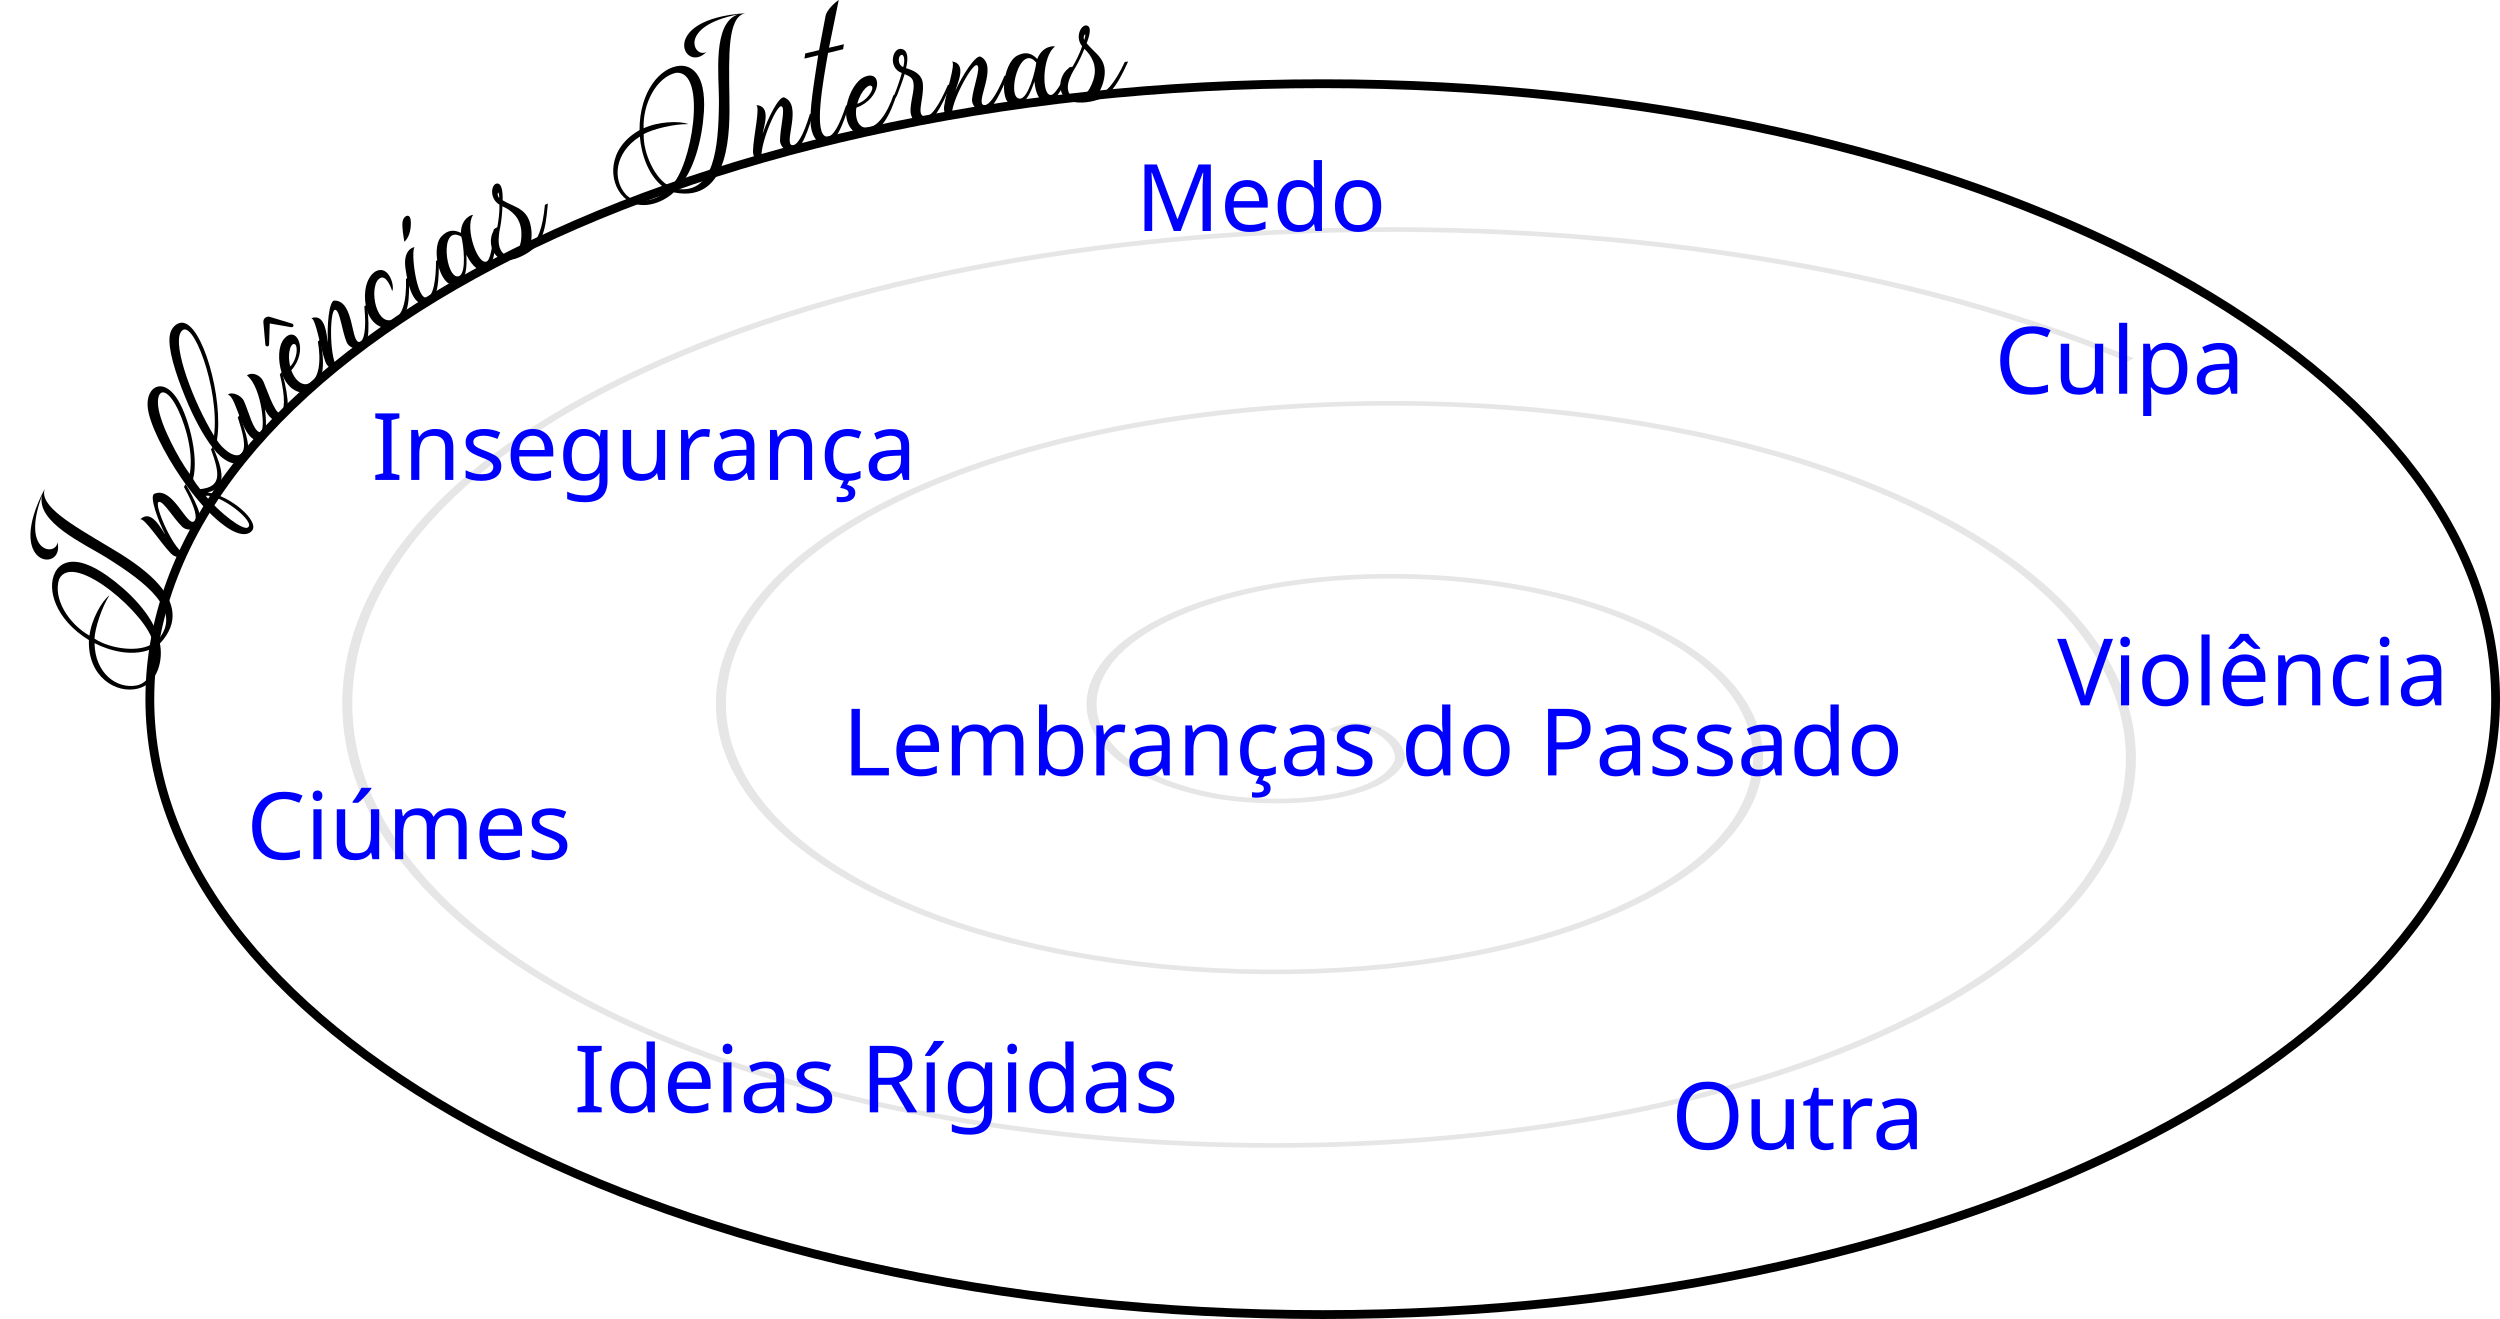
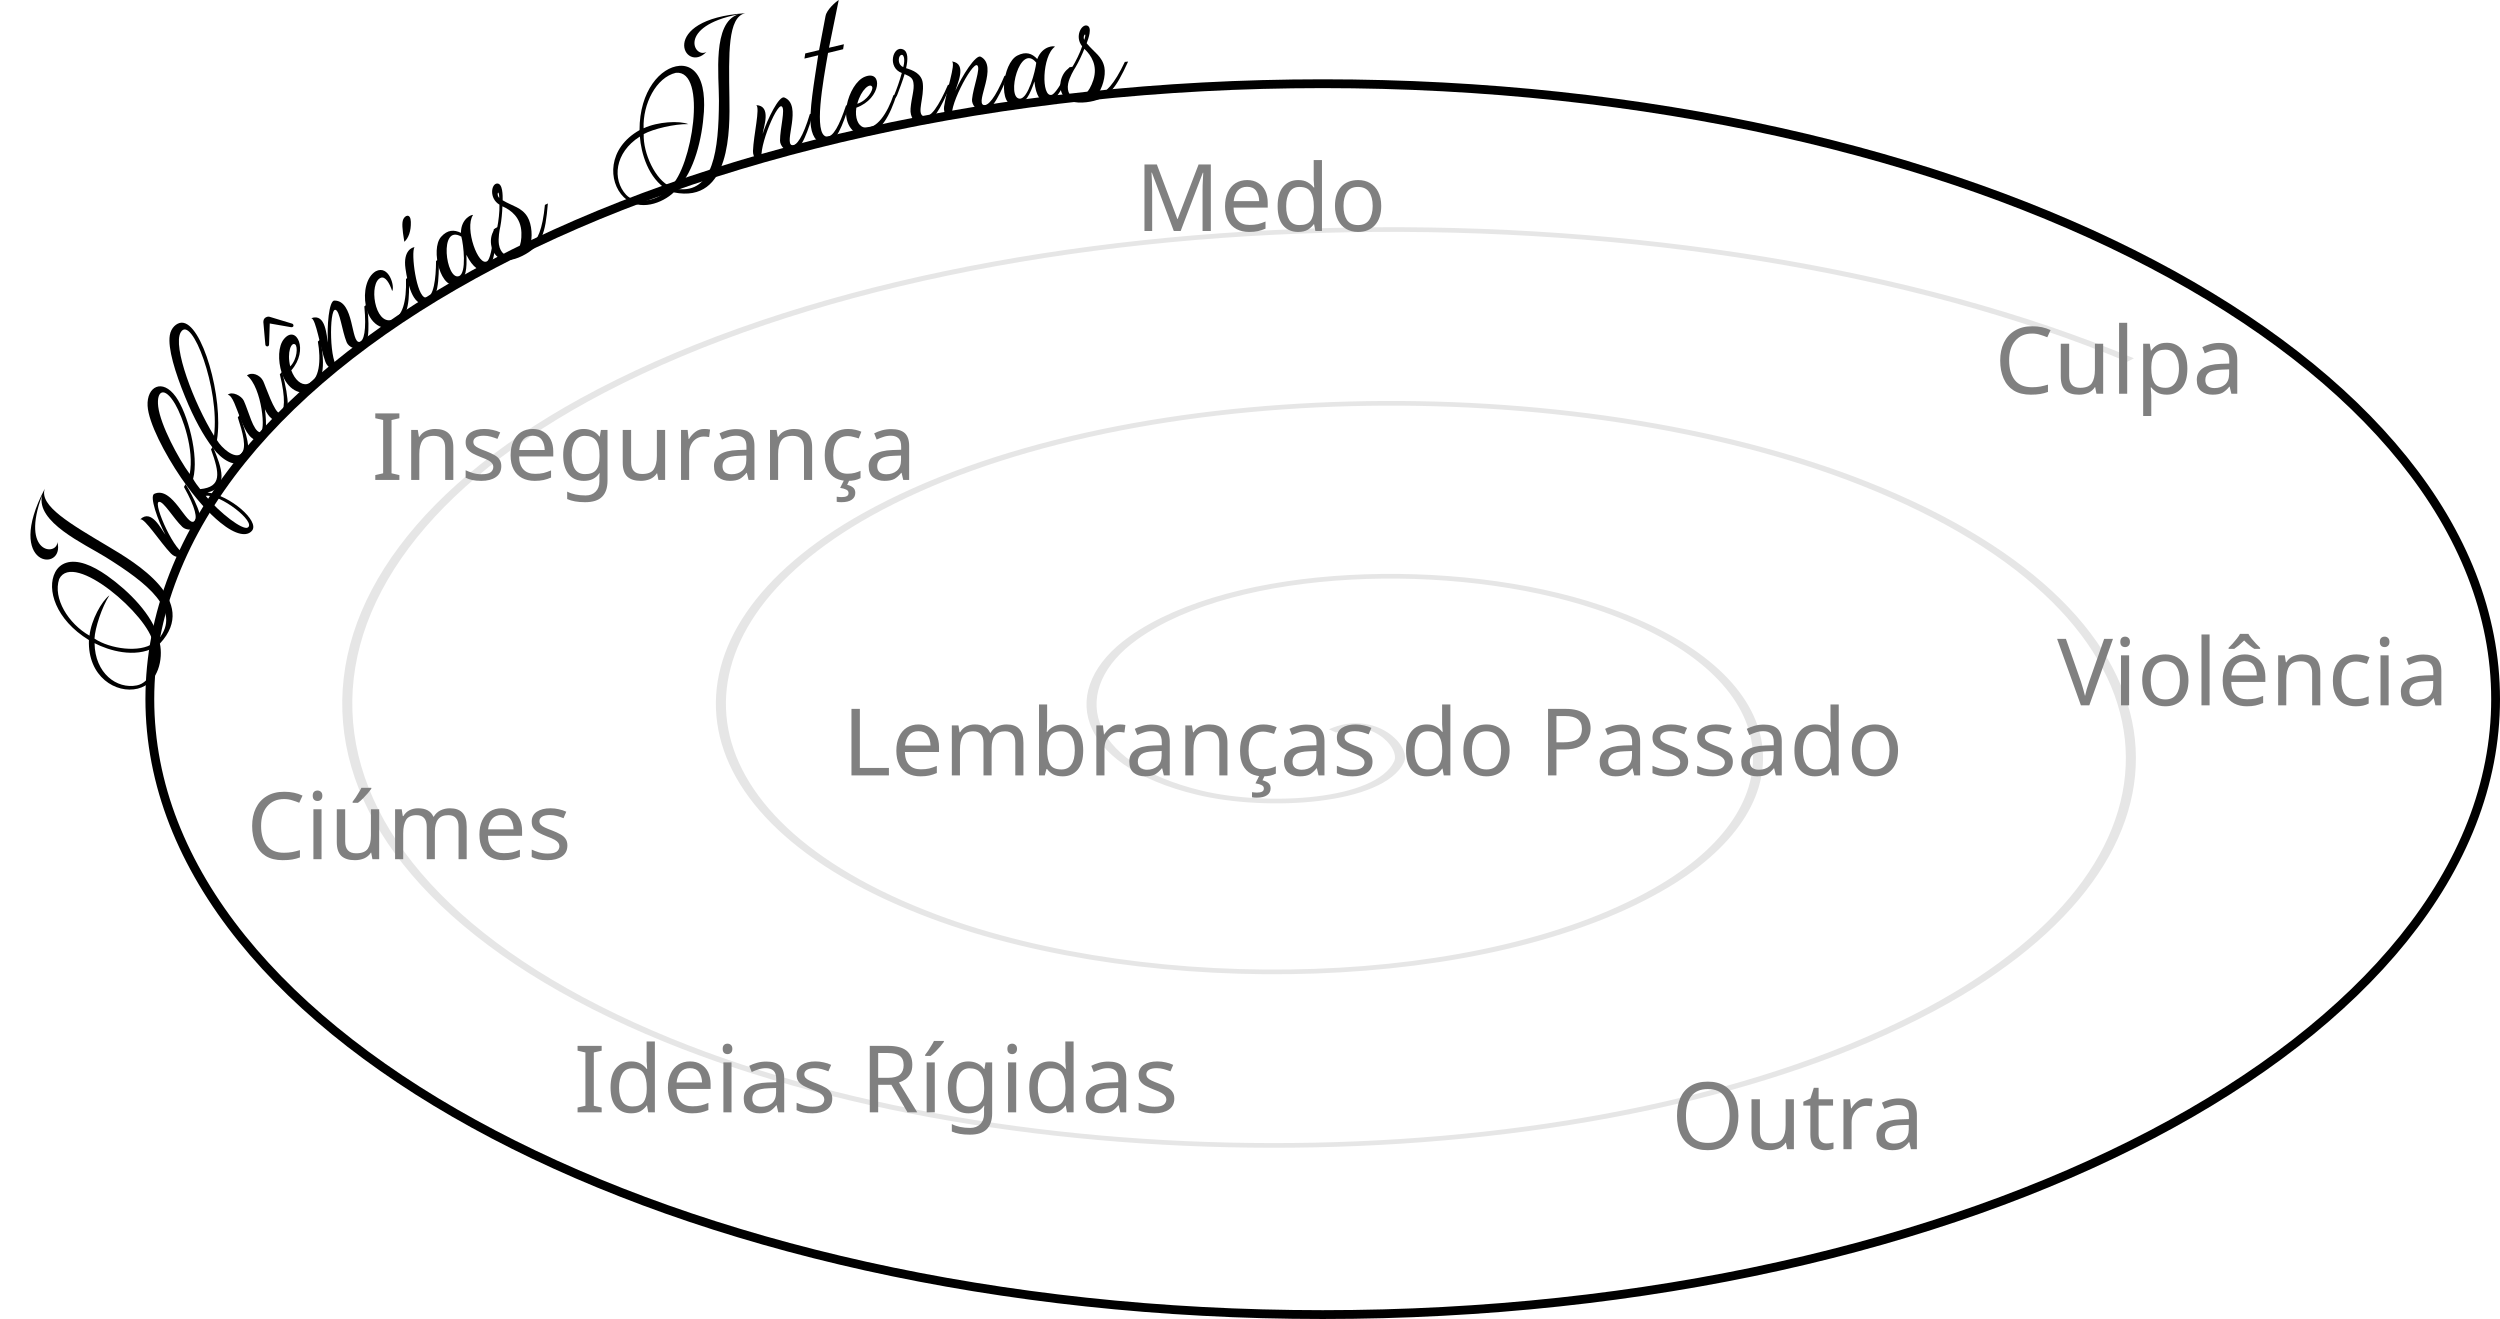
<svg xmlns="http://www.w3.org/2000/svg" width="283.737mm" height="149.698mm" viewBox="0 0 283.737 149.698" version="1.1" id="svg8">
  <defs id="defs2" />
  <g id="layer1" transform="translate(-6.722394,-117.1508)">
    <path style="fill:none;fill-rule:evenodd;stroke:#e6e6e6;stroke-width:0.265" id="path910" d="m 129.806,193.41 c 1.055,-1.055 1.943,0.902 1.754,1.754 -0.513,2.309 -3.47,2.68 -5.262,1.754 -3.205,-1.657 -3.58,-5.96 -1.754,-8.77 2.68,-4.123 8.484,-4.506 12.278,-1.754 5.057,3.668 5.444,11.019 1.754,15.786 -4.644,5.999 -13.56,6.388 -19.294,1.754 -6.944,-5.612 -7.335,-16.105 -1.754,-22.802 6.577,-7.892 18.651,-8.284 26.31,-1.754 8.842,7.539 9.234,21.199 1.754,29.818 -8.499,9.793 -23.748,10.186 -33.326,1.754 -10.745,-9.459 -11.138,-26.297 -1.754,-36.834 10.418,-11.698 28.847,-12.091 40.342,-1.754" transform="matrix(4.303111,0,0,2,-400.6105,-186.7106)" />
-     <text xml:space="preserve" style="font-style:normal;font-weight:normal;font-size:10.583px;line-height:1.25;font-family:sans-serif;letter-spacing:0px;word-spacing:0px;fill:#0000ff;fill-opacity:1;stroke:none;stroke-width:0.265" x="135.581" y="143.369" id="medo">
-       <tspan x="135.581" y="143.369" style="font-style:normal;font-variant:normal;font-weight:normal;font-stretch:normal;font-family:Madelican;-inkscape-font-specification:Madelican;fill:#0000ff;stroke-width:0.265" id="tspan43">Medo</tspan>
+     <text xml:space="preserve" style="font-style:normal;font-weight:normal;font-size:10.583px;line-height:1.25;font-family:sans-serif;letter-spacing:0px;word-spacing:0px;fill:#808080;fill-opacity:1;stroke:none;stroke-width:0.265;" x="135.581" y="143.369" id="medo">
+       <tspan x="135.581" y="143.369" style="font-style:normal;font-variant:normal;font-weight:normal;font-stretch:normal;font-family:Madelican;-inkscape-font-specification:Madelican;fill:#808080;stroke-width:0.265;" id="tspan43">Medo</tspan>
    </text>
-     <text id="inseguranca" y="171.62" x="48.896" style="font-style:normal;font-weight:normal;font-size:10.583px;line-height:1.25;font-family:sans-serif;letter-spacing:0px;word-spacing:0px;fill:#0000ff;fill-opacity:1;stroke:none;stroke-width:0.265" xml:space="preserve">
-       <tspan id="tspan357" style="font-style:normal;font-variant:normal;font-weight:normal;font-stretch:normal;font-family:Madelican;-inkscape-font-specification:Madelican;fill:#0000ff;stroke-width:0.265" y="171.62" x="48.896">Insegurança</tspan>
+     <text id="inseguranca" y="171.62" x="48.896" style="font-style:normal;font-weight:normal;font-size:10.583px;line-height:1.25;font-family:sans-serif;letter-spacing:0px;word-spacing:0px;fill:#808080;fill-opacity:1;stroke:none;stroke-width:0.265;" xml:space="preserve">
+       <tspan id="tspan357" style="font-style:normal;font-variant:normal;font-weight:normal;font-stretch:normal;font-family:Madelican;-inkscape-font-specification:Madelican;fill:#808080;stroke-width:0.265;" y="171.62" x="48.896">Insegurança</tspan>
    </text>
-     <text xml:space="preserve" style="font-style:normal;font-weight:normal;font-size:14.817px;line-height:1.25;font-family:sans-serif;letter-spacing:0px;word-spacing:0px;fill:#0000ff;fill-opacity:1;stroke:none;stroke-width:0.37" x="34.698" y="214.667" id="ciumes">
-       <tspan x="34.698" y="214.667" style="font-style:normal;font-variant:normal;font-weight:normal;font-stretch:normal;font-size:10.583px;font-family:Madelican;-inkscape-font-specification:Madelican;fill:#0000ff;stroke-width:0.37" id="tspan425">Ciúmes</tspan>
+     <text xml:space="preserve" style="font-style:normal;font-weight:normal;font-size:14.817px;line-height:1.25;font-family:sans-serif;letter-spacing:0px;word-spacing:0px;fill:#808080;fill-opacity:1;stroke:none;stroke-width:0.37;" x="34.698" y="214.667" id="ciumes">
+       <tspan x="34.698" y="214.667" style="font-style:normal;font-variant:normal;font-weight:normal;font-stretch:normal;font-size:10.583px;font-family:Madelican;-inkscape-font-specification:Madelican;fill:#808080;stroke-width:0.37;" id="tspan425">Ciúmes</tspan>
    </text>
-     <text id="outra_interna" y="247.582" x="196.414" style="font-style:normal;font-weight:normal;font-size:14.817px;line-height:1.25;font-family:sans-serif;letter-spacing:0px;word-spacing:0px;fill:#0000ff;fill-opacity:1;stroke:none;stroke-width:0.37" xml:space="preserve">
-       <tspan id="tspan573" style="font-style:normal;font-variant:normal;font-weight:normal;font-stretch:normal;font-size:10.583px;font-family:Madelican;-inkscape-font-specification:Madelican;fill:#0000ff;stroke-width:0.37" y="247.582" x="196.414">Outra</tspan>
+     <text id="outra_interna" y="247.582" x="196.414" style="font-style:normal;font-weight:normal;font-size:14.817px;line-height:1.25;font-family:sans-serif;letter-spacing:0px;word-spacing:0px;fill:#808080;fill-opacity:1;stroke:none;stroke-width:0.37;" xml:space="preserve">
+       <tspan id="tspan573" style="font-style:normal;font-variant:normal;font-weight:normal;font-stretch:normal;font-size:10.583px;font-family:Madelican;-inkscape-font-specification:Madelican;fill:#808080;stroke-width:0.37;" y="247.582" x="196.414">Outra</tspan>
    </text>
-     <text xml:space="preserve" style="font-style:normal;font-weight:normal;font-size:14.817px;line-height:1.25;font-family:sans-serif;letter-spacing:0px;word-spacing:0px;fill:#0000ff;fill-opacity:1;stroke:none;stroke-width:0.37" x="71.853" y="243.401" id="ideias">
-       <tspan x="71.853" y="243.401" style="font-style:normal;font-variant:normal;font-weight:normal;font-stretch:normal;font-size:10.583px;font-family:Madelican;-inkscape-font-specification:Madelican;fill:#0000ff;stroke-width:0.37" id="tspan625">Ideias Rígidas</tspan>
+     <text xml:space="preserve" style="font-style:normal;font-weight:normal;font-size:14.817px;line-height:1.25;font-family:sans-serif;letter-spacing:0px;word-spacing:0px;fill:#808080;fill-opacity:1;stroke:none;stroke-width:0.37;" x="71.853" y="243.401" id="ideias">
+       <tspan x="71.853" y="243.401" style="font-style:normal;font-variant:normal;font-weight:normal;font-stretch:normal;font-size:10.583px;font-family:Madelican;-inkscape-font-specification:Madelican;fill:#808080;stroke-width:0.37;" id="tspan625">Ideias Rígidas</tspan>
    </text>
-     <text id="violencia" y="197.204" x="240.19" style="font-style:normal;font-weight:normal;font-size:14.817px;line-height:1.25;font-family:sans-serif;letter-spacing:0px;word-spacing:0px;fill:#0000ff;fill-opacity:1;stroke:none;stroke-width:0.37" xml:space="preserve">
-       <tspan id="tspan698" style="font-style:normal;font-variant:normal;font-weight:normal;font-stretch:normal;font-size:10.583px;font-family:Madelican;-inkscape-font-specification:Madelican;fill:#0000ff;stroke-width:0.37" y="197.204" x="240.19">Violência</tspan>
+     <text id="violencia" y="197.204" x="240.19" style="font-style:normal;font-weight:normal;font-size:14.817px;line-height:1.25;font-family:sans-serif;letter-spacing:0px;word-spacing:0px;fill:#808080;fill-opacity:1;stroke:none;stroke-width:0.37;" xml:space="preserve">
+       <tspan id="tspan698" style="font-style:normal;font-variant:normal;font-weight:normal;font-stretch:normal;font-size:10.583px;font-family:Madelican;-inkscape-font-specification:Madelican;fill:#808080;stroke-width:0.37;" y="197.204" x="240.19">Violência</tspan>
    </text>
-     <text xml:space="preserve" style="font-style:normal;font-weight:normal;font-size:14.817px;line-height:1.25;font-family:sans-serif;letter-spacing:0px;word-spacing:0px;fill:#0000ff;fill-opacity:1;stroke:none;stroke-width:0.37" x="102.327" y="205.155" id="lembrancas">
-       <tspan x="102.327" y="205.155" style="font-style:normal;font-variant:normal;font-weight:normal;font-stretch:normal;font-size:10.583px;font-family:Madelican;-inkscape-font-specification:Madelican;fill:#0000ff;stroke-width:0.37" id="tspan725">Lembranças do Passado</tspan>
+     <text xml:space="preserve" style="font-style:normal;font-weight:normal;font-size:14.817px;line-height:1.25;font-family:sans-serif;letter-spacing:0px;word-spacing:0px;fill:#808080;fill-opacity:1;stroke:none;stroke-width:0.37;" x="102.327" y="205.155" id="lembrancas">
+       <tspan x="102.327" y="205.155" style="font-style:normal;font-variant:normal;font-weight:normal;font-stretch:normal;font-size:10.583px;font-family:Madelican;-inkscape-font-specification:Madelican;fill:#808080;stroke-width:0.37;" id="tspan725">Lembranças do Passado</tspan>
    </text>
-     <text xml:space="preserve" style="font-style:normal;font-weight:normal;font-size:14.817px;line-height:1.25;font-family:sans-serif;letter-spacing:0px;word-spacing:0px;fill:#0000ff;fill-opacity:1;stroke:none;stroke-width:0.37" x="233.092" y="161.836" id="culpa">
-       <tspan x="233.092" y="161.836" style="font-style:normal;font-variant:normal;font-weight:normal;font-stretch:normal;font-size:10.583px;font-family:Madelican;-inkscape-font-specification:Madelican;fill:#0000ff;stroke-width:0.37" id="tspan733">Culpa</tspan>
-       <tspan x="233.092" y="181.63" style="font-style:normal;font-variant:normal;font-weight:normal;font-stretch:normal;font-size:10.583px;font-family:Madelican;-inkscape-font-specification:Madelican;fill:#0000ff;stroke-width:0.37" id="tspan735" />
+     <text xml:space="preserve" style="font-style:normal;font-weight:normal;font-size:14.817px;line-height:1.25;font-family:sans-serif;letter-spacing:0px;word-spacing:0px;fill:#808080;fill-opacity:1;stroke:none;stroke-width:0.37;" x="233.092" y="161.836" id="culpa">
+       <tspan x="233.092" y="161.836" style="font-style:normal;font-variant:normal;font-weight:normal;font-stretch:normal;font-size:10.583px;font-family:Madelican;-inkscape-font-specification:Madelican;fill:#808080;stroke-width:0.37;" id="tspan733">Culpa</tspan>
+       <tspan x="233.092" y="181.63" style="font-style:normal;font-variant:normal;font-weight:normal;font-stretch:normal;font-size:10.583px;font-family:Madelican;-inkscape-font-specification:Madelican;fill:#808080;stroke-width:0.37;" id="tspan735" />
    </text>
    <g id="g906" transform="translate(-13.39253,-4.499853)">
      <ellipse transform="scale(-1)" cx="-170.236" cy="-201" rx="133.116" ry="69.849" id="path895" style="opacity:1;fill:none;fill-opacity:1;stroke:#000000;stroke-width:1;stroke-linejoin:round;stroke-miterlimit:4;stroke-dasharray:none;stroke-dashoffset:0;stroke-opacity:1" />
      <g aria-label="Influências Internas" style="font-style:normal;font-weight:normal;font-size:14.817px;line-height:1.25;font-family:sans-serif;letter-spacing:0px;word-spacing:0px;fill:#000000;fill-opacity:1;stroke:none;stroke-width:0.37" id="text863">
        <path d="m 25.196,177.122 c -4.69,8.94 2.345,9.56 1.432,6.049 -0.032,1.613 -4.231,1.35 -1.729,-5.311 -0.764,3.023 4.794,5.525 7.192,7.011 4.778,2.976 8.658,6.059 6.05,9.277 -0.72,-2.728 -3.381,-5.395 -5.875,-7.166 -0.847,-0.594 -1.69,-1.06 -2.453,-1.32 -1.73,-0.594 -2.904,-0.101 -3.442,0.946 -0.98,1.895 0.023,5.351 3.837,7.689 -0.157,4.181 3.096,6.118 5.543,5.511 2.396,-0.602 2.873,-3.445 2.511,-5.115 4.539,-4.86 -2.816,-9.21 -5.815,-10.996 -4.32,-2.574 -7.924,-4.643 -7.25,-6.575 z m 10.461,22.316 c -2.294,0.456 -4.765,-1.378 -4.81,-4.791 1.63,0.842 4.552,1.711 6.83,0.479 0.416,1.878 -0.535,4.017 -2.02,4.311 z m 1.839,-4.777 c -1.488,1.083 -4.863,0.67 -6.657,-0.533 0.062,-1.225 0.846,-3.598 1.69,-4.905 -0.869,0.64 -2.058,2.784 -2.258,4.571 -2.402,-1.36 -4.174,-4.237 -3.44,-6.427 1.618,-3.267 10.202,4.184 10.665,7.294 z" style="font-style:normal;font-variant:normal;font-weight:normal;font-stretch:normal;font-size:16.933px;font-family:Madelican;-inkscape-font-specification:Madelican;fill:#000000;stroke-width:0.37" id="path166" />
        <path d="m 42.139,180.822 c -0.837,0.604 -2.436,-4.059 -4.516,-3.124 -0.577,0.256 0.418,3.061 1.267,4.648 -0.456,-0.575 -1.572,-2.992 -2.855,-1.757 0.52,-0.136 2.234,2.584 3.48,3.882 0.517,0.533 1.282,0.552 1.684,-6.7e-4 -1.109,0.226 -3.764,-5.686 -3.054,-5.859 0.509,-0.133 1.654,1.875 2.667,2.844 0.437,0.422 1.377,0.415 1.895,-0.091 0.708,-0.713 -0.702,-3.417 -1.532,-4.767 l -0.181,0.325 c 1.343,2.383 1.549,3.613 1.144,3.899 z" style="font-style:normal;font-variant:normal;font-weight:normal;font-stretch:normal;font-size:16.933px;font-family:Madelican;-inkscape-font-specification:Madelican;fill:#000000;stroke-width:0.37" id="path168" />
        <path d="m 36.866,167.718 c 0.106,1.909 1.937,5.417 3.788,8.138 1.68,2.448 3.216,4.084 4.456,5.095 1.784,1.458 3.057,1.62 3.614,0.92 0.876,-1.092 -2.534,-4.016 -5.061,-4.327 2.392,-0.544 1.655,-2.749 0.615,-5.199 l -0.215,0.304 c 0.995,2.743 1.231,4.268 -1.224,4.514 -0.299,-0.364 -0.595,-0.776 -0.809,-1.161 0.694,-2.609 -0.612,-7.457 -1.969,-9.332 -1.516,-2.108 -3.31,-1.15 -3.196,1.048 z m 11.361,13.811 c -0.562,0.321 -3.174,-1.642 -4.765,-3.601 1.634,-0.261 5.789,2.999 4.765,3.601 z m -8.235,-14.017 c 0.864,1.484 2.182,5.185 1.654,7.932 -1.274,-1.734 -3.325,-5.56 -3.575,-7.653 -0.218,-1.837 0.725,-2.324 1.921,-0.28 z" style="font-style:normal;font-variant:normal;font-weight:normal;font-stretch:normal;font-size:16.933px;font-family:Madelican;-inkscape-font-specification:Madelican;fill:#000000;stroke-width:0.37" id="path170" />
        <path d="m 40.699,158.273 c -0.537,0.036 -1.177,0.557 -1.315,1.444 -0.233,1.465 0.596,4.185 1.758,7.022 0.97,2.385 2.075,4.388 3.131,5.755 0.998,1.32 2.524,2.305 3.475,1.451 1.13,-1.016 0.222,-3.178 -0.406,-5.211 l -0.239,0.285 c 0.53,1.661 1.107,3.535 0.335,4.161 -0.706,0.574 -2.167,-0.67 -2.7,-1.579 0.778,-4.706 -1.686,-13.462 -4.04,-13.328 z m -0.068,1.086 c 1.23,-2.076 4.44,6.419 3.776,11.749 -2.277,-3.683 -4.736,-10.138 -3.776,-11.749 z" style="font-style:normal;font-variant:normal;font-weight:normal;font-stretch:normal;font-size:16.933px;font-family:Madelican;-inkscape-font-specification:Madelican;fill:#000000;stroke-width:0.37" id="path172" />
        <path d="m 51.882,168.528 c -0.578,0.126 -1.68,-3.217 -1.905,-3.648 -0.361,-0.705 -1.293,-1.044 -1.834,-0.614 1.715,1.322 2.204,6.64 1.455,6.446 -0.767,-0.2 -1.23,-2.296 -1.811,-3.579 -0.261,-0.571 -1.352,-1.114 -1.822,-0.673 1.082,0.104 1.602,5.685 3.779,5.151 0.636,-0.15 0.649,-1.881 0.44,-3.517 0.409,0.892 1.044,1.555 1.838,1.246 0.992,-0.38 0.974,-2.21 0.112,-5.479 l -0.261,0.265 c 0.683,2.744 0.558,4.282 0.01,4.402 z" style="font-style:normal;font-variant:normal;font-weight:normal;font-stretch:normal;font-size:16.933px;font-family:Madelican;-inkscape-font-specification:Madelican;fill:#000000;stroke-width:0.37" id="path174" />
        <path d="m 54.967,165.236 c -0.644,0.152 -1.391,-0.459 -1.792,-1.555 2.019,-2.292 0.581,-5.245 -0.826,-3.56 -0.674,0.801 -0.705,2.446 -0.262,3.844 0.608,1.879 2.156,2.672 3.283,2.015 1.694,-0.973 1.552,-3.451 1.108,-5.811 l -0.288,0.249 c 0.364,2.014 0.249,4.473 -1.224,4.817 z m -1.344,-4.488 c 0.289,0.22 0.262,1.631 -0.568,2.491 -0.398,-1.623 0.124,-2.828 0.568,-2.491 z m -2.892,-2.385 2.42,0.422 c 0.087,0.012 0.159,-0.006 0.202,-0.044 0.006,-0.005 0.025,-0.022 0.051,-0.055 0.026,-0.033 0.024,-0.086 0.006,-0.158 -0.004,-0.03 -0.019,-0.06 -0.035,-0.079 -0.027,-0.031 -0.067,-0.052 -0.118,-0.073 l -2.518,-0.763 c -0.143,-0.051 -0.297,-0.027 -0.468,0.066 -0.03,0.015 -0.055,0.037 -0.087,0.064 -0.113,0.097 -0.177,0.251 -0.18,0.462 l 0.225,2.549 c 0.007,0.059 0.027,0.107 0.06,0.145 0.016,0.019 0.044,0.038 0.095,0.06 0.04,0.021 0.099,0.013 0.16,-0.018 0.013,-0.011 0.03,-0.015 0.037,-0.021 0.044,-0.038 0.066,-0.101 0.071,-0.171 z" style="font-style:normal;font-variant:normal;font-weight:normal;font-stretch:normal;font-size:16.933px;font-family:Madelican;-inkscape-font-specification:Madelican;fill:#000000;stroke-width:0.37" id="path176" />
        <path d="m 60.927,160.453 c -1.01,0.212 -0.578,-4.699 -2.858,-4.689 -0.632,-4.8e-4 -0.861,2.967 -0.73,4.762 -0.183,-0.711 -0.221,-3.373 -1.895,-2.765 0.531,0.087 0.992,3.269 1.603,4.961 0.256,0.697 0.948,1.025 1.539,0.683 -1.105,-0.244 -1.13,-6.725 -0.411,-6.594 0.519,0.085 0.75,2.385 1.282,3.682 0.228,0.563 1.09,0.939 1.769,0.686 0.937,-0.364 0.746,-3.408 0.536,-4.978 l -0.297,0.224 c 0.26,2.723 -0.052,3.931 -0.538,4.028 z" style="font-style:normal;font-variant:normal;font-weight:normal;font-stretch:normal;font-size:16.933px;font-family:Madelican;-inkscape-font-specification:Madelican;fill:#000000;stroke-width:0.37" id="path178" />
        <path d="m 64.62,157.951 c -2.022,0.616 -2.686,-4.231 -1.281,-4.775 0.498,-0.191 0.985,0.587 1.287,1.508 0.322,-0.501 -0.366,-3.021 -1.866,-2.245 -1.066,0.637 -1.414,2.356 -1.133,3.886 0.378,2.051 1.944,3.066 3.347,2.265 1.594,-0.918 1.638,-3.17 1.53,-5.488 l -0.31,0.206 c 0.071,2.591 -0.396,4.28 -1.573,4.644 z" style="font-style:normal;font-variant:normal;font-weight:normal;font-stretch:normal;font-size:16.933px;font-family:Madelican;-inkscape-font-specification:Madelican;fill:#000000;stroke-width:0.37" id="path180" />
        <path d="m 69.605,151.266 c -0.01,1.967 -0.261,4.223 -1.179,4.159 -1.055,-0.068 -1.693,-5.14 -1.267,-5.715 -0.194,-0.018 -1.326,0.347 -1.023,2.433 0.257,1.786 0.805,4.102 2.202,4.031 1.595,-0.094 1.587,-3.034 1.586,-5.101 z m -2.861,-4.435 c -0.032,-1.014 -0.68,-0.758 -0.877,-0.253 -0.134,0.37 -0.126,0.975 0.137,2.515 0.473,-0.401 0.777,-1.241 0.74,-2.262 z" style="font-style:normal;font-variant:normal;font-weight:normal;font-stretch:normal;font-size:16.933px;font-family:Madelican;-inkscape-font-specification:Madelican;fill:#000000;stroke-width:0.37" id="path182" />
        <path d="m 75.433,151.275 c -1.014,0.766 -2.63,-3.738 -1.636,-5.217 -0.041,-0.11 -1.365,0.345 -1.368,2.021 -0.778,-0.377 -1.518,-0.371 -2.249,0.449 -1.266,1.411 0.011,6.297 1.884,5.346 0.961,-0.483 1.057,-1.815 0.981,-3.307 0.749,1.503 1.556,1.931 2.127,1.753 1.205,-0.362 1.185,-3.521 1.311,-4.831 l -0.327,0.177 c -0.128,2.365 -0.496,3.439 -0.723,3.609 z m -3.235,1.717 c -1.481,0.512 -2.305,-5.983 0.276,-4.486 0.248,0.891 0.628,4.175 -0.276,4.486 z" style="font-style:normal;font-variant:normal;font-weight:normal;font-stretch:normal;font-size:16.933px;font-family:Madelican;-inkscape-font-specification:Madelican;fill:#000000;stroke-width:0.37" id="path184" />
        <path d="m 80.248,149.564 c 0.352,-0.892 0.236,-2.459 -0.264,-3.292 -0.65,-1.091 -1.687,-1.209 -2.818,-1.888 0.006,-0.544 0.019,-1.934 -0.636,-1.905 -0.67,0.036 -0.921,1.678 0.268,2.401 0.035,0.762 -0.116,1.943 -0.241,2.544 -0.804,0.504 -1.005,2.057 -0.287,3.042 0.769,1.053 2.058,0.757 3.132,0.225 2.198,-1.097 2.614,-2.506 2.893,-5.948 l -0.336,0.161 c -0.271,2.787 -0.834,4.101 -1.713,4.659 z m -3.469,-5.453 c -0.404,-0.366 -0.021,-1.136 0,0 z m -0.038,5.288 c -0.11,-0.708 0.078,-1.696 0.158,-2.028 0.134,-0.697 0.217,-1.616 0.237,-2.304 0.995,0.432 2.093,1.272 2.156,2.974 0.119,3.142 -2.24,3.326 -2.55,1.357 z" style="font-style:normal;font-variant:normal;font-weight:normal;font-stretch:normal;font-size:16.933px;font-family:Madelican;-inkscape-font-specification:Madelican;fill:#000000;stroke-width:0.37" id="path186" />
        <path d="m 104.696,123.149 c -10.072,0.693 -6.911,7.009 -4.4,4.39 -1.391,0.818 -3.368,-2.895 3.616,-4.257 -2.975,0.934 -2.192,6.979 -2.2,9.8 -0.029,5.629 -0.621,10.55 -4.728,10.016 1.946,-2.044 2.821,-5.708 3.022,-8.76 0.062,-1.033 0.016,-1.995 -0.162,-2.781 -0.401,-1.784 -1.437,-2.526 -2.61,-2.435 -2.128,0.159 -4.545,2.825 -4.536,7.298 -3.643,2.058 -3.587,5.844 -1.787,7.61 1.769,1.724 4.439,0.64 5.672,-0.543 6.518,1.318 6.367,-7.226 6.315,-10.717 -0.073,-5.028 -0.201,-9.182 1.798,-9.621 z m -13.519,20.608 c -1.591,-1.715 -1.325,-4.78 1.558,-6.608 0.137,1.83 0.93,4.774 3.173,6.068 -1.381,1.338 -3.702,1.65 -4.731,0.54 z m 5.032,-0.939 c -1.702,-0.7 -3.12,-3.79 -3.036,-5.948 1.075,-0.59 3.507,-1.166 5.063,-1.132 -1,-0.404 -3.45,-0.293 -5.076,0.473 -0.102,-2.758 1.42,-5.776 3.669,-6.299 3.631,-0.335 1.786,10.881 -0.62,12.906 z" style="font-style:normal;font-variant:normal;font-weight:normal;font-stretch:normal;font-size:16.933px;font-family:Madelican;-inkscape-font-specification:Madelican;fill:#000000;stroke-width:0.37" id="path188" />
        <path d="m 110.021,138.132 c -1.016,-0.182 1.224,-4.573 -0.894,-5.418 -0.586,-0.237 -1.909,2.428 -2.46,4.142 0.096,-0.728 1.058,-3.211 -0.722,-3.273 0.46,0.279 -0.304,3.403 -0.371,5.201 -0.024,0.742 0.495,1.305 1.171,1.21 -0.933,-0.64 1.47,-6.659 2.088,-6.268 0.45,0.273 -0.197,2.492 -0.19,3.894 7e-5,0.608 0.659,1.279 1.383,1.299 1.005,0.013 1.968,-2.881 2.361,-4.416 l -0.359,0.096 c -0.779,2.622 -1.52,3.625 -2.007,3.533 z" style="font-style:normal;font-variant:normal;font-weight:normal;font-stretch:normal;font-size:16.933px;font-family:Madelican;-inkscape-font-specification:Madelican;fill:#000000;stroke-width:0.37" id="path190" />
        <path d="m 113.81,123.464 -0.736,3.876 -1.568,0.376 -0.09,0.583 1.56,-0.374 c -0.467,3.122 -1.061,6.419 -0.824,8.114 0.192,1.365 0.934,2.012 1.66,1.957 1.182,-0.105 1.957,-2.119 2.681,-4.453 l -0.362,0.087 c -0.751,2.255 -1.48,3.646 -2.215,3.525 -1.49,-0.255 -0.392,-6.241 0.178,-9.498 l 1.711,-0.419 0.086,-0.565 -1.69,0.397 1.106,-5.418 c -0.363,0.223 -1.374,1.112 -1.495,1.813 z" style="font-style:normal;font-variant:normal;font-weight:normal;font-stretch:normal;font-size:16.933px;font-family:Madelican;-inkscape-font-specification:Madelican;fill:#000000;stroke-width:0.37" id="path192" />
        <path d="m 118.132,136.098 c -0.638,-0.175 -1.001,-1.069 -0.827,-2.224 2.871,-1.043 3.024,-4.325 0.982,-3.52 -0.975,0.38 -1.792,1.808 -2.073,3.248 -0.367,1.94 0.612,3.378 1.915,3.342 1.954,-0.042 3.017,-2.285 3.758,-4.568 l -0.372,0.08 c -0.646,1.941 -1.926,4.045 -3.384,3.641 z m 0.972,-4.583 c 0.148,0.332 -0.552,1.557 -1.693,1.914 0.429,-1.615 1.464,-2.423 1.693,-1.914 z" style="font-style:normal;font-variant:normal;font-weight:normal;font-stretch:normal;font-size:16.933px;font-family:Madelican;-inkscape-font-specification:Madelican;fill:#000000;stroke-width:0.37" id="path194" />
        <path d="m 124.881,134.821 c -0.721,-0.344 0.134,-2.103 -0.031,-3.696 -0.115,-1.148 -1.196,-1.525 -1.9,-1.737 0.22,-0.975 0.257,-1.899 -0.37,-2.143 -1.135,-0.443 -1.796,2.08 -0.116,2.689 -0.262,0.933 -0.529,1.706 -0.87,2.528 -0.136,0.303 0.1,0.578 0.366,-0.069 0.137,-0.345 0.68,-1.794 0.823,-2.334 0.721,0.302 0.927,0.499 1.002,0.989 0.126,0.801 -0.216,1.622 -0.327,2.914 -0.093,1.027 0.506,1.747 1.25,1.725 1.265,0.014 2.109,-1.625 3.357,-4.468 l -0.366,0.069 c -1.003,2.317 -1.997,3.918 -2.818,3.534 z m -2.249,-5.559 c -0.635,-0.242 -0.575,-1.087 -0.353,-1.296 0.365,-0.338 0.621,0.304 0.353,1.296 z" style="font-style:normal;font-variant:normal;font-weight:normal;font-stretch:normal;font-size:16.933px;font-family:Madelican;-inkscape-font-specification:Madelican;fill:#000000;stroke-width:0.37" id="path196" />
        <path d="m 131.752,133.57 c -0.992,-0.286 1.69,-4.422 -0.329,-5.482 -0.558,-0.296 -2.15,2.218 -2.875,3.866 0.171,-0.714 1.384,-3.084 -0.38,-3.33 0.429,0.325 -0.655,3.353 -0.906,5.135 -0.1,0.736 0.357,1.35 1.04,1.325 -0.862,-0.733 2.15,-6.471 2.725,-6.019 0.419,0.318 -0.454,2.459 -0.591,3.854 -0.063,0.604 0.523,1.34 1.242,1.435 0.998,0.117 2.255,-2.662 2.805,-4.148 l -0.367,0.059 c -1.046,2.528 -1.887,3.449 -2.362,3.307 z" style="font-style:normal;font-variant:normal;font-weight:normal;font-stretch:normal;font-size:16.933px;font-family:Madelican;-inkscape-font-specification:Madelican;fill:#000000;stroke-width:0.37" id="path198" />
        <path d="m 139.488,132.411 c -1.222,0.35 -1.107,-4.434 0.353,-5.456 0.002,-0.117 -1.398,-0.169 -2.004,1.393 -0.59,-0.632 -1.283,-0.893 -2.26,-0.391 -1.69,0.86 -2.258,5.878 -0.168,5.666 1.07,-0.105 1.639,-1.313 2.106,-2.732 0.158,1.672 0.756,2.362 1.353,2.401 1.255,0.096 2.373,-2.858 2.963,-4.035 l -0.369,0.048 c -0.971,2.16 -1.701,3.03 -1.974,3.107 z m -3.637,0.437 c -1.566,-0.056 0.004,-6.412 1.873,-4.086 -0.089,0.92 -0.918,4.121 -1.873,4.086 z" style="font-style:normal;font-variant:normal;font-weight:normal;font-stretch:normal;font-size:16.933px;font-family:Madelican;-inkscape-font-specification:Madelican;fill:#000000;stroke-width:0.37" id="path200" />
        <path d="m 144.589,132.479 c 0.634,-0.72 1.055,-2.234 0.868,-3.187 -0.242,-1.247 -1.178,-1.71 -2.012,-2.731 0.19,-0.509 0.673,-1.813 0.047,-2.007 -0.643,-0.193 -1.435,1.266 -0.561,2.35 -0.226,0.729 -0.767,1.789 -1.089,2.312 -0.927,0.201 -1.643,1.595 -1.301,2.765 0.367,1.251 1.679,1.41 2.87,1.273 2.439,-0.287 3.309,-1.472 4.737,-4.615 l -0.37,0.037 c -1.2,2.531 -2.175,3.576 -3.19,3.803 z m -1.416,-6.306 c -0.256,-0.481 0.365,-1.076 0,0 z m -1.827,4.962 c 0.137,-0.704 0.648,-1.569 0.835,-1.854 0.362,-0.61 0.752,-1.447 1.003,-2.087 0.789,0.743 1.538,1.906 1.02,3.529 -0.953,2.996 -3.235,2.37 -2.859,0.412 z" style="font-style:normal;font-variant:normal;font-weight:normal;font-stretch:normal;font-size:16.933px;font-family:Madelican;-inkscape-font-specification:Madelican;fill:#000000;stroke-width:0.37" id="path202" />
      </g>
    </g>
    <g transform="translate(11.33582,105.3184)" id="g893" />
  </g>
</svg>
